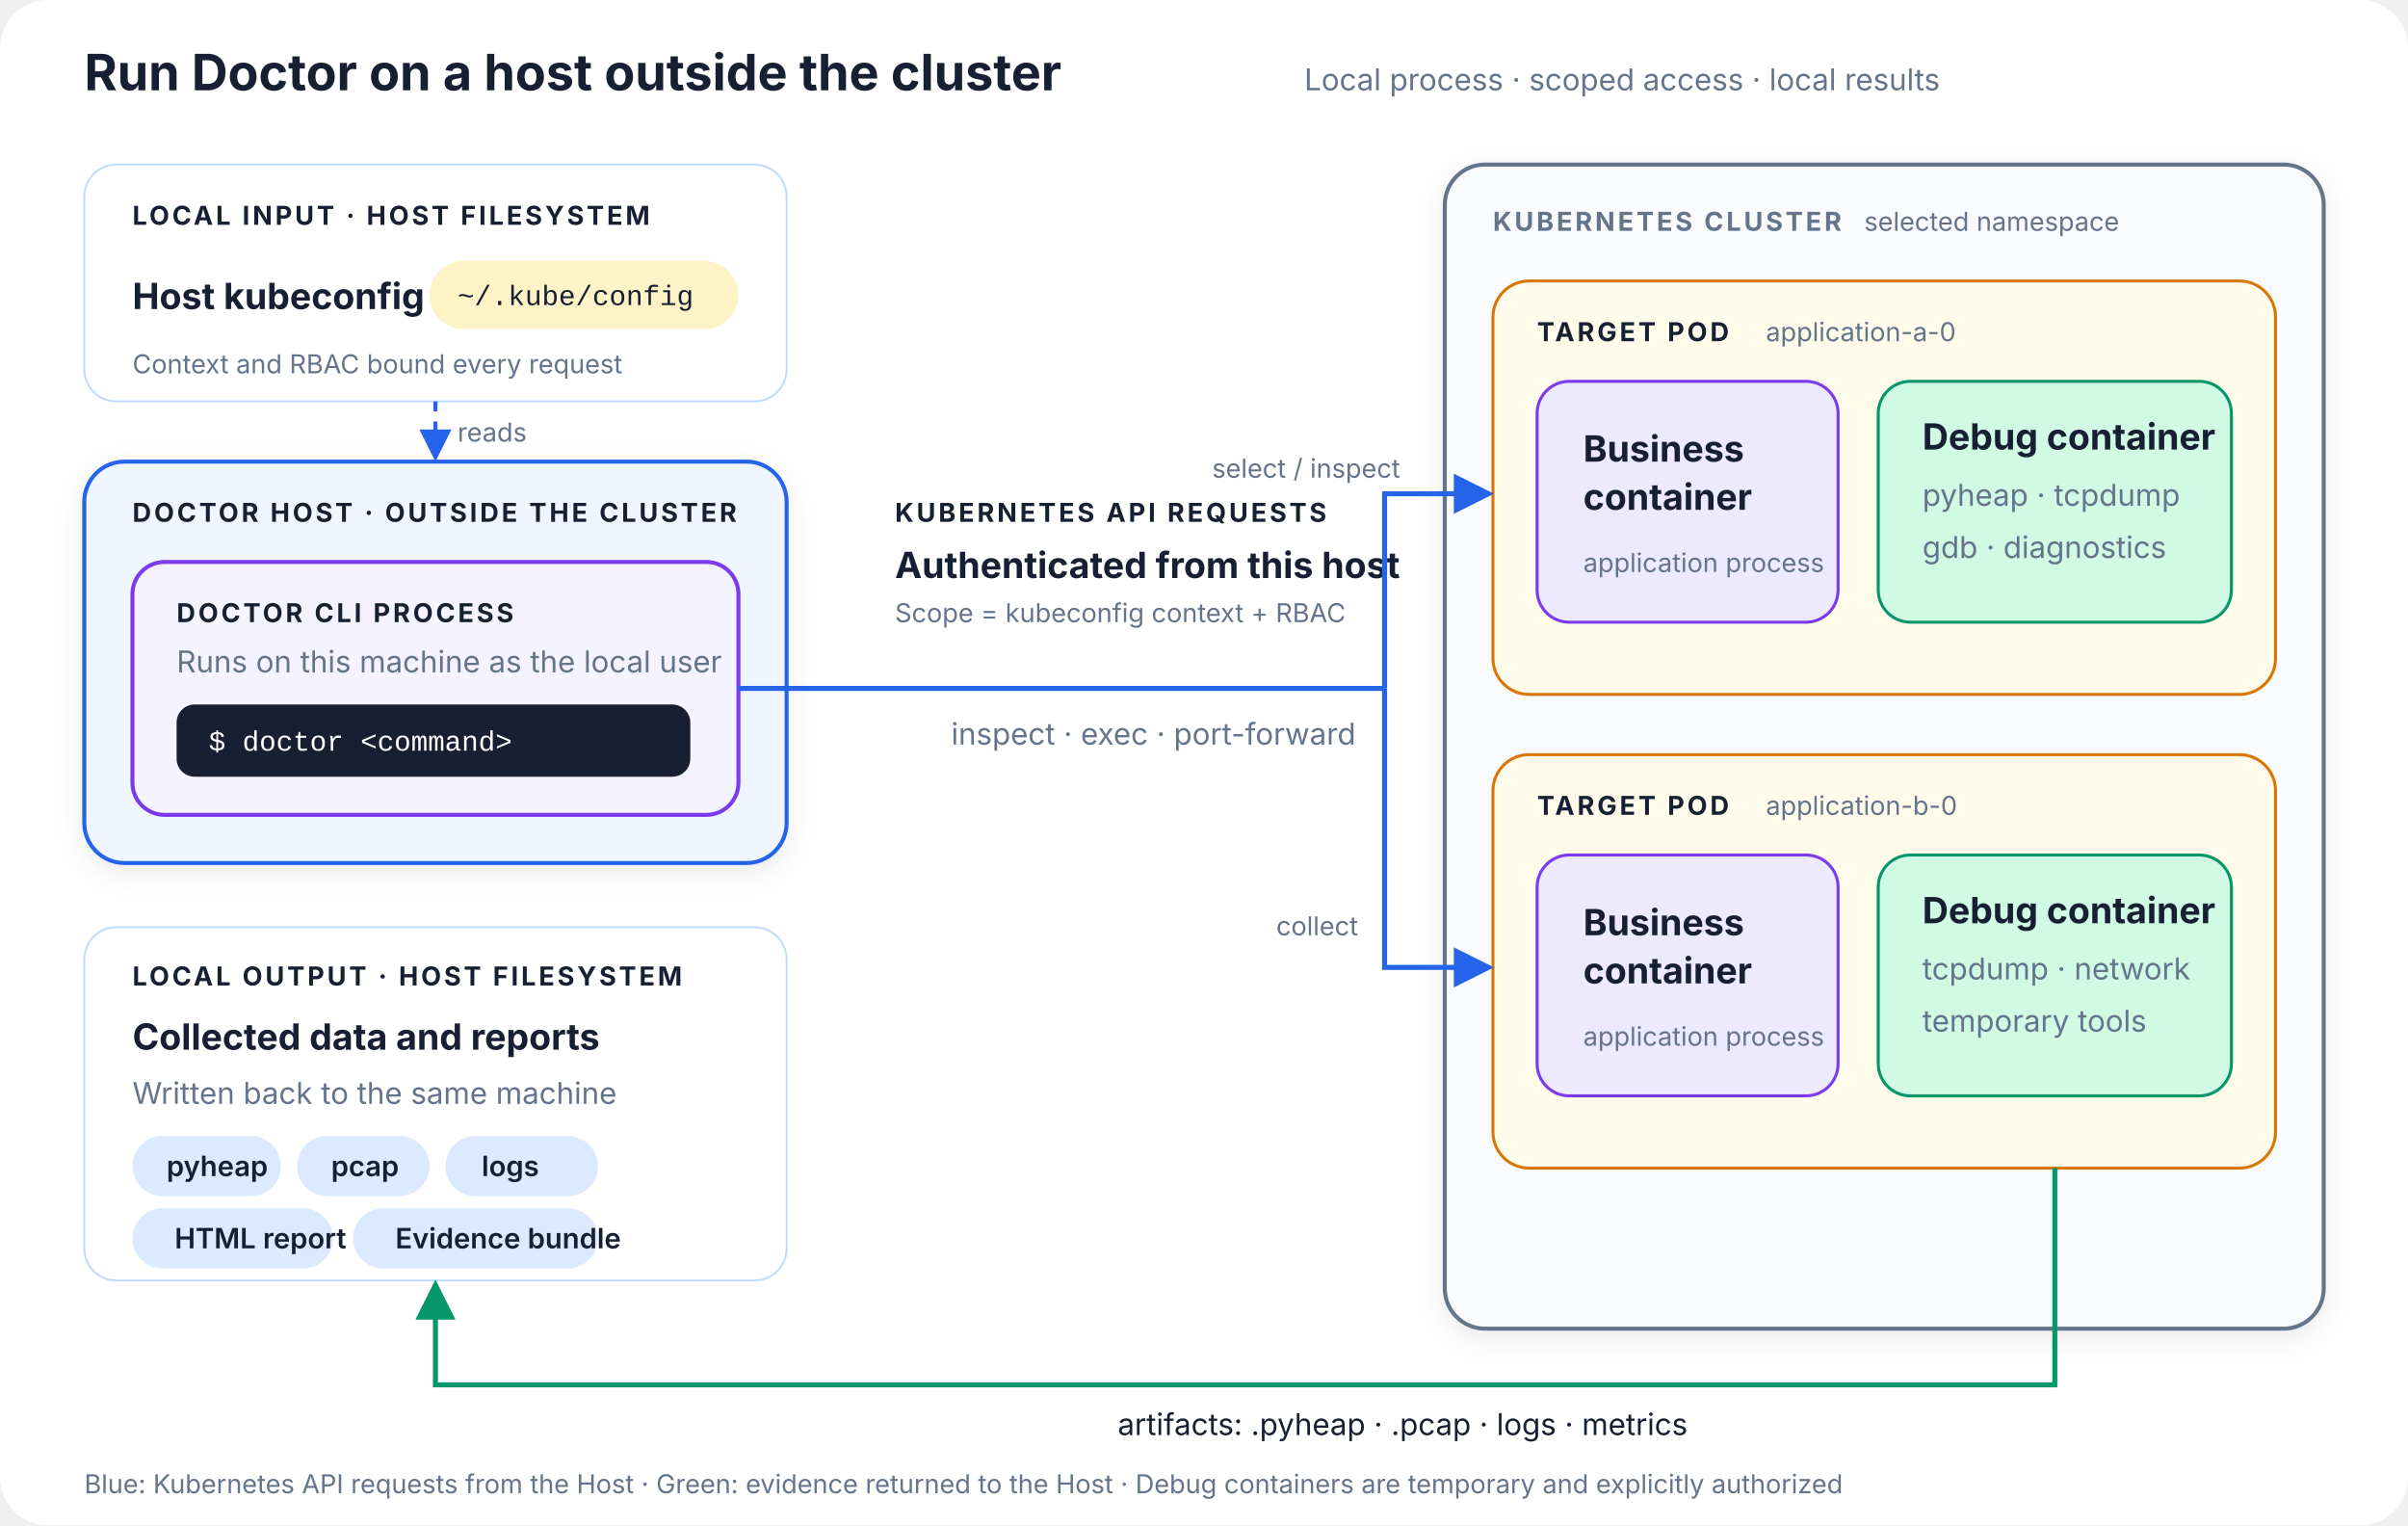
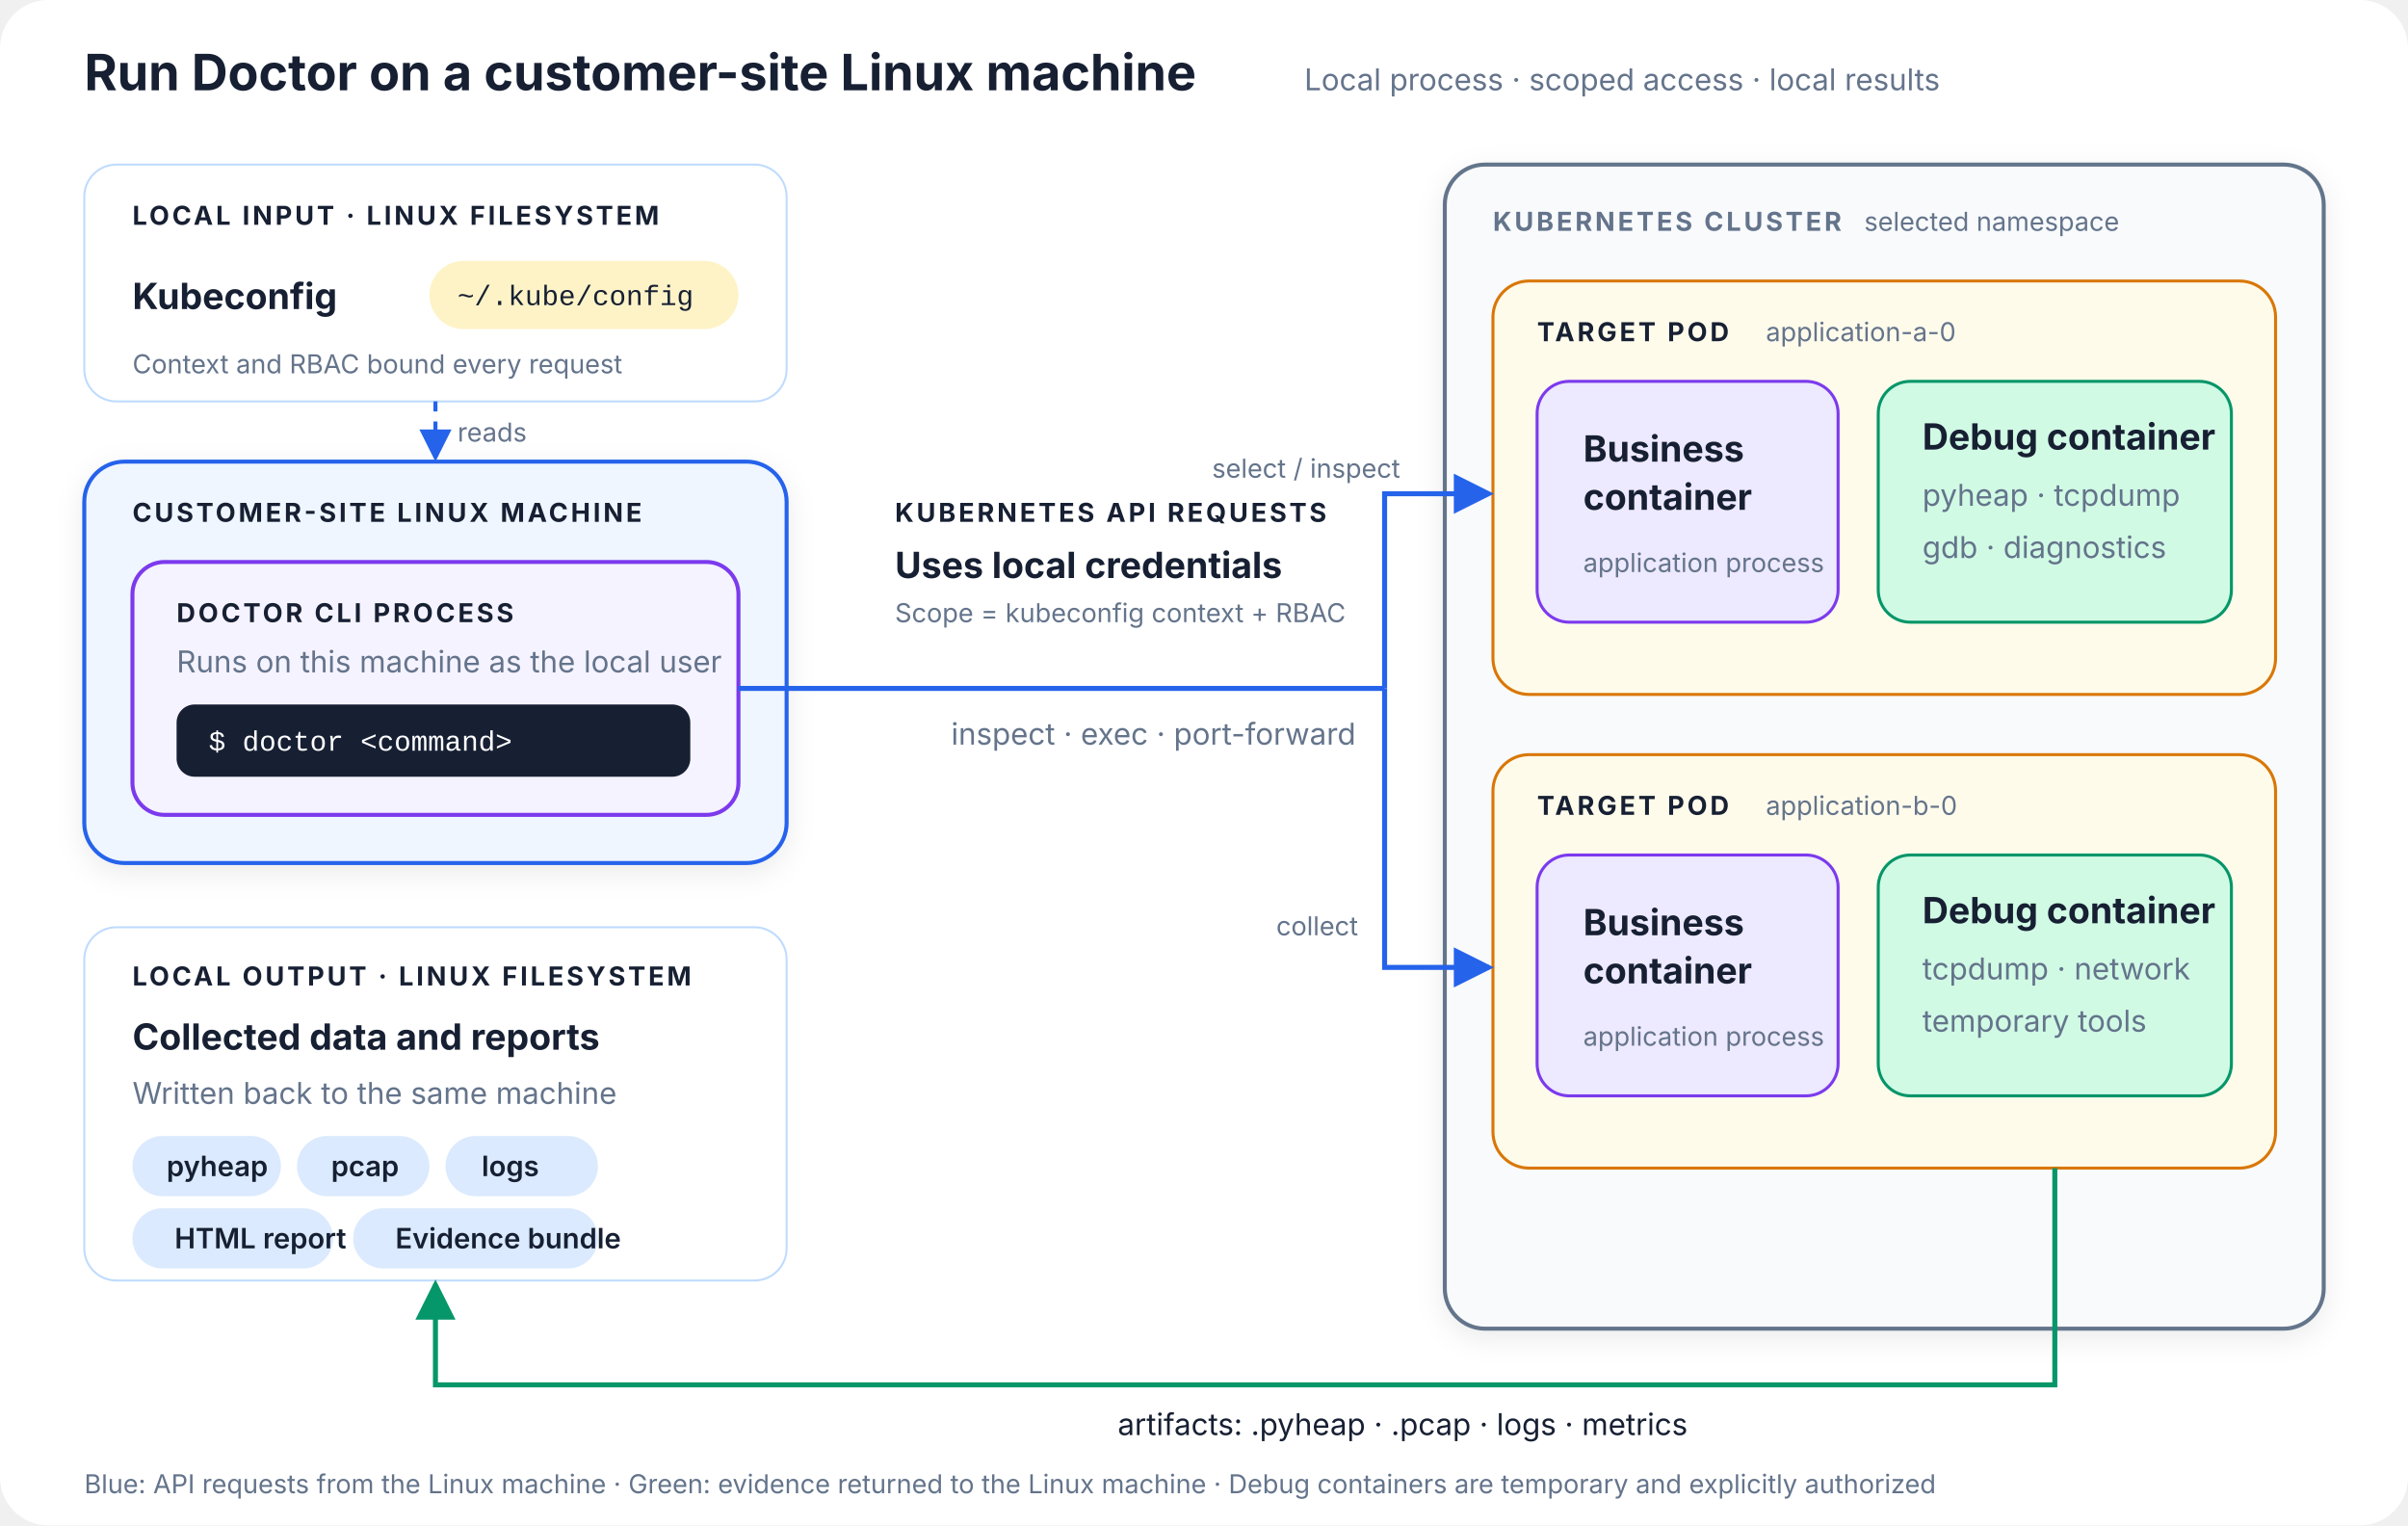
<svg xmlns="http://www.w3.org/2000/svg" width="1200" height="760" viewBox="0 0 1200 760" role="img" aria-labelledby="title desc">
  <defs>
    <filter id="shadow" x="-10%" y="-10%" width="120%" height="130%">
      <feDropShadow dx="0" dy="4" stdDeviation="7" flood-color="#0f172a" flood-opacity="0.08" />
    </filter>
    <marker id="arrow-blue" markerWidth="8" markerHeight="8" refX="7" refY="4" orient="auto">
      <path d="M0,0 L8,4 L0,8 Z" fill="#2563eb" />
    </marker>
    <marker id="arrow-green" markerWidth="8" markerHeight="8" refX="7" refY="4" orient="auto">
      <path d="M0,0 L8,4 L0,8 Z" fill="#059669" />
    </marker>
    <style>
      .text { font-family: Inter, ui-sans-serif, system-ui, -apple-system, BlinkMacSystemFont, "Segoe UI", sans-serif; fill: #172033; }
      .muted { fill: #64748b; }
      .label { font-size: 13px; font-weight: 700; letter-spacing: 1.4px; }
      .heading { font-size: 25px; font-weight: 700; }
      .subheading { font-size: 18px; font-weight: 700; }
      .body { font-size: 15px; }
      .small { font-size: 13px; }
      .chip { font-size: 14px; font-weight: 600; }
      .mono { font-family: "SFMono-Regular", Consolas, "Liberation Mono", monospace; font-size: 14px; }
    </style>
  </defs>
  <rect width="1200" height="760" rx="24" fill="#ffffff" />
-   <text class="text heading" x="42" y="45">Run Doctor on a host outside the cluster</text>
+   <text class="text heading" x="42" y="45">Run Doctor on a customer-site Linux machine</text>
  <text class="text body muted" x="650" y="45">Local process · scoped access · local results</text>
  <rect x="42" y="82" width="350" height="118" rx="16" fill="#ffffff" stroke="#bfdbfe" />
-   <text class="text label" x="66" y="112" fill="#1d4ed8">LOCAL INPUT · HOST FILESYSTEM</text>
-   <text class="text subheading" x="66" y="154">Host kubeconfig</text>
+   <text class="text label" x="66" y="112" fill="#1d4ed8">LOCAL INPUT · LINUX FILESYSTEM</text>
+   <text class="text subheading" x="66" y="154">Kubeconfig</text>
  <rect x="214" y="130" width="154" height="34" rx="17" fill="#fef3c7" />
  <text class="text mono" x="228" y="152">~/.kube/config</text>
  <text class="text small muted" x="66" y="186">Context and RBAC bound every request</text>
  <path d="M217 200 L217 228" fill="none" stroke="#2563eb" stroke-width="2" stroke-dasharray="5 5" marker-end="url(#arrow-blue)" />
  <text class="text small muted" x="228" y="220">reads</text>
  <g filter="url(#shadow)">
    <rect x="42" y="230" width="350" height="200" rx="20" fill="#eff6ff" stroke="#2563eb" stroke-width="2" />
  </g>
-   <text class="text label" x="66" y="260" fill="#1d4ed8">DOCTOR HOST · OUTSIDE THE CLUSTER</text>
+   <text class="text label" x="66" y="260" fill="#1d4ed8">CUSTOMER-SITE LINUX MACHINE</text>
  <rect x="66" y="280" width="302" height="126" rx="16" fill="#f5f3ff" stroke="#7c3aed" stroke-width="2" />
  <text class="text label" x="88" y="310" fill="#6d28d9">DOCTOR CLI PROCESS</text>
  <text class="text body muted" x="88" y="335">Runs on this machine as the local user</text>
  <rect x="88" y="351" width="256" height="36" rx="9" fill="#172033" />
  <text class="text mono" x="104" y="374" style="fill: #ffffff">$ doctor &lt;command&gt;</text>
  <rect x="42" y="462" width="350" height="176" rx="16" fill="#ffffff" stroke="#bfdbfe" />
-   <text class="text label" x="66" y="491" fill="#047857">LOCAL OUTPUT · HOST FILESYSTEM</text>
+   <text class="text label" x="66" y="491" fill="#047857">LOCAL OUTPUT · LINUX FILESYSTEM</text>
  <text class="text subheading" x="66" y="523">Collected data and reports</text>
  <text class="text body muted" x="66" y="550">Written back to the same machine</text>
  <rect x="66" y="566" width="74" height="30" rx="15" fill="#dbeafe" />
  <text class="text chip" x="83" y="586">pyheap</text>
  <rect x="148" y="566" width="66" height="30" rx="15" fill="#dbeafe" />
  <text class="text chip" x="165" y="586">pcap</text>
  <rect x="222" y="566" width="76" height="30" rx="15" fill="#dbeafe" />
  <text class="text chip" x="240" y="586">logs</text>
  <rect x="66" y="602" width="100" height="30" rx="15" fill="#dbeafe" />
  <text class="text chip" x="87" y="622">HTML report</text>
  <rect x="176" y="602" width="122" height="30" rx="15" fill="#dbeafe" />
  <text class="text chip" x="197" y="622">Evidence bundle</text>
  <text class="text label" x="446" y="260" fill="#1d4ed8">KUBERNETES API REQUESTS</text>
-   <text class="text subheading" x="446" y="288">Authenticated from this host</text>
+   <text class="text subheading" x="446" y="288">Uses local credentials</text>
  <text class="text small muted" x="446" y="310">Scope = kubeconfig context + RBAC</text>
  <path d="M368 343 L690 343" fill="none" stroke="#2563eb" stroke-width="2.5" />
  <text class="text body muted" x="474" y="371">inspect · exec · port-forward</text>
  <g filter="url(#shadow)">
    <rect x="720" y="82" width="438" height="580" rx="20" fill="#f8fafc" stroke="#64748b" stroke-width="2" />
  </g>
  <text class="text label muted" x="744" y="115">KUBERNETES CLUSTER</text>
  <text class="text small muted" x="929" y="115">selected namespace</text>
  <rect x="744" y="140" width="390" height="206" rx="18" fill="#fffbeb" stroke="#d97706" stroke-width="1.5" />
  <text class="text label" x="766" y="170" fill="#b45309">TARGET POD</text>
  <text class="text small muted" x="880" y="170">application-a-0</text>
  <rect x="766" y="190" width="150" height="120" rx="16" fill="#ede9fe" stroke="#7c3aed" stroke-width="1.5" />
  <text class="text subheading" x="789" y="230">Business</text>
  <text class="text subheading" x="789" y="254">container</text>
  <text class="text small muted" x="789" y="285">application process</text>
  <rect x="936" y="190" width="176" height="120" rx="16" fill="#d1fae5" stroke="#059669" stroke-width="1.5" />
  <text class="text subheading" x="958" y="224">Debug container</text>
  <text class="text body muted" x="958" y="252">pyheap · tcpdump</text>
  <text class="text body muted" x="958" y="278">gdb · diagnostics</text>
  <rect x="744" y="376" width="390" height="206" rx="18" fill="#fffbeb" stroke="#d97706" stroke-width="1.5" />
  <text class="text label" x="766" y="406" fill="#b45309">TARGET POD</text>
  <text class="text small muted" x="880" y="406">application-b-0</text>
  <rect x="766" y="426" width="150" height="120" rx="16" fill="#ede9fe" stroke="#7c3aed" stroke-width="1.5" />
  <text class="text subheading" x="789" y="466">Business</text>
  <text class="text subheading" x="789" y="490">container</text>
  <text class="text small muted" x="789" y="521">application process</text>
  <rect x="936" y="426" width="176" height="120" rx="16" fill="#d1fae5" stroke="#059669" stroke-width="1.5" />
  <text class="text subheading" x="958" y="460">Debug container</text>
  <text class="text body muted" x="958" y="488">tcpdump · network</text>
  <text class="text body muted" x="958" y="514">temporary tools</text>
  <path d="M690 343 L690 246 L742 246" fill="none" stroke="#2563eb" stroke-width="2.5" marker-end="url(#arrow-blue)" />
  <path d="M690 343 L690 482 L742 482" fill="none" stroke="#2563eb" stroke-width="2.5" marker-end="url(#arrow-blue)" />
  <text class="text small muted" x="604" y="238">select / inspect</text>
  <text class="text small muted" x="636" y="466">collect</text>
  <path d="M1024 582 L1024 690 L217 690 L217 640" fill="none" stroke="#059669" stroke-width="2.5" marker-end="url(#arrow-green)" />
  <text class="text body" x="557" y="715" fill="#047857">artifacts: .pyheap · .pcap · logs · metrics</text>
-   <text class="text small muted" x="42" y="744">Blue: Kubernetes API requests from the Host · Green: evidence returned to the Host · Debug containers are temporary and explicitly authorized</text>
+   <text class="text small muted" x="42" y="744">Blue: API requests from the Linux machine · Green: evidence returned to the Linux machine · Debug containers are temporary and explicitly authorized</text>
</svg>
